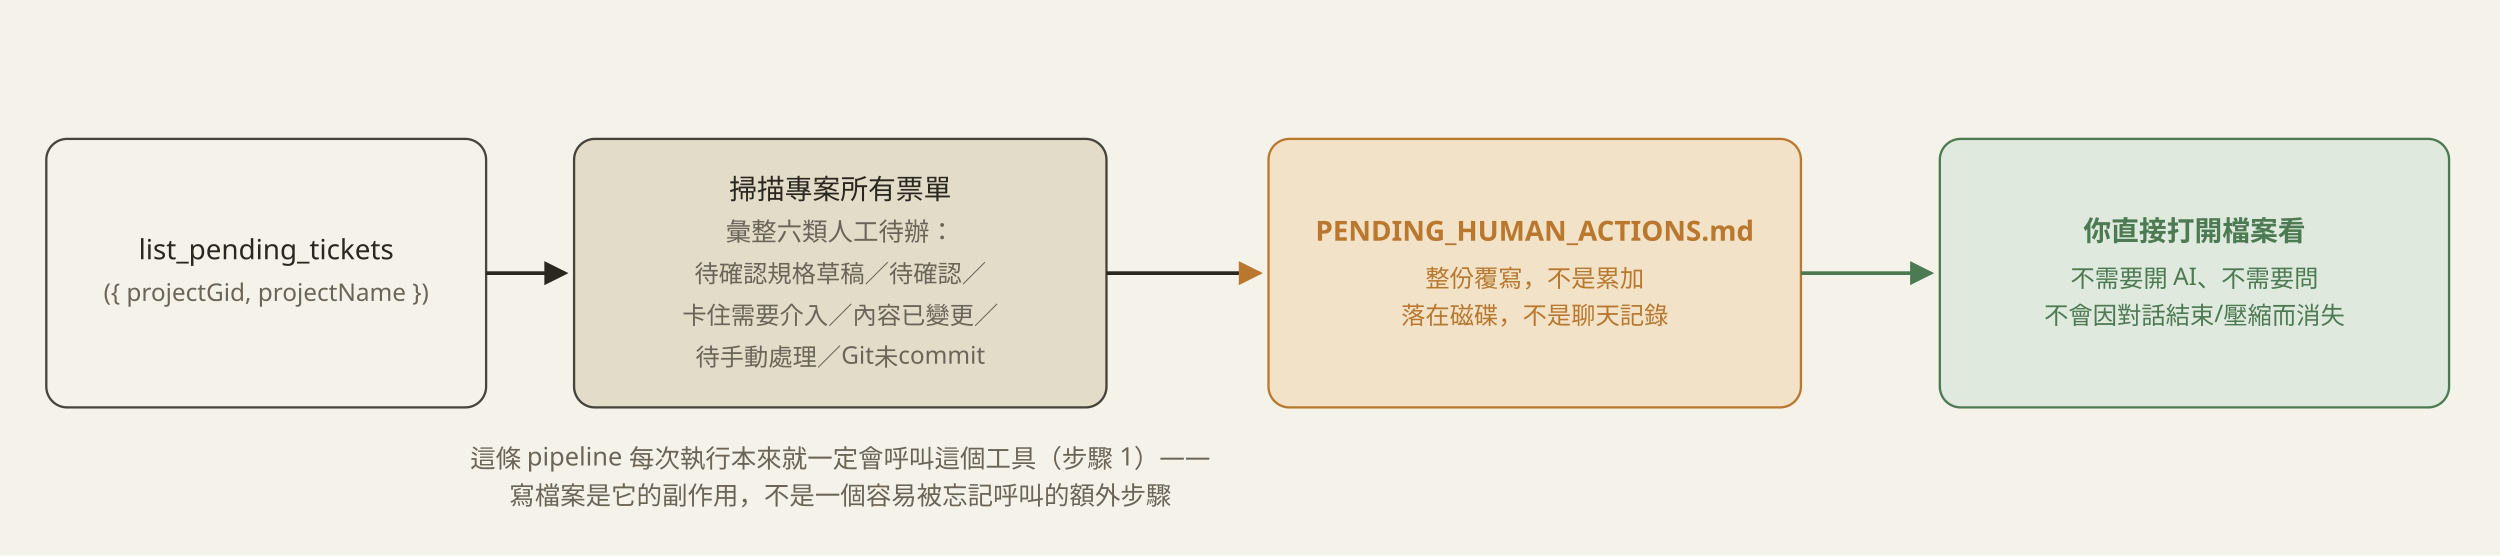
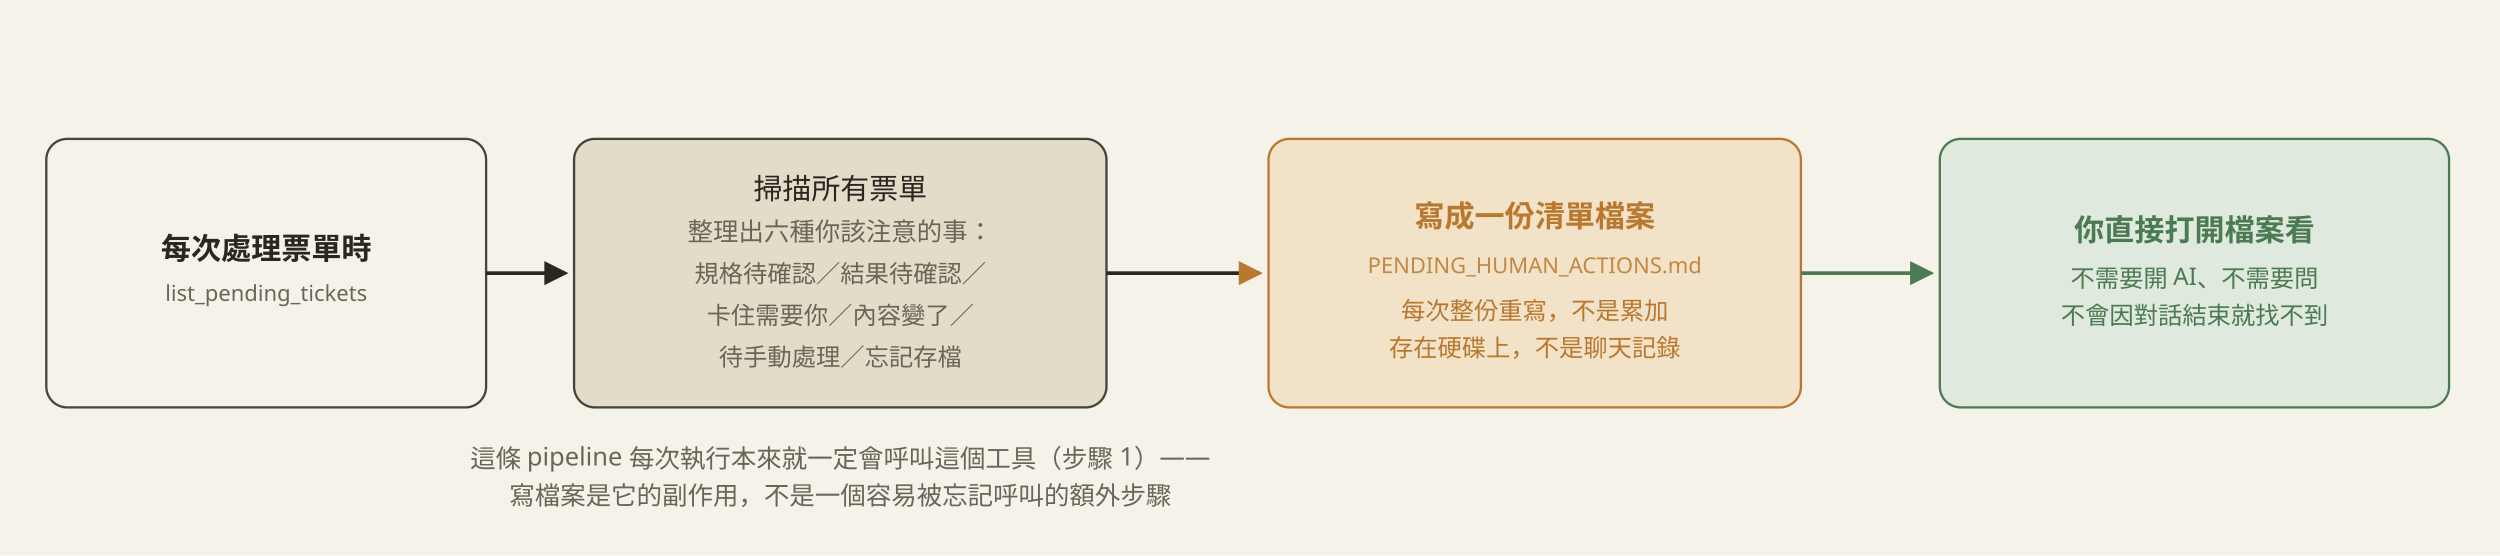
<svg xmlns="http://www.w3.org/2000/svg" viewBox="0 0 1080 240" role="img" aria-label="待人工處理清單持久化機制：呼叫 list_pending_tickets 並帶上 projectName 時，會掃描這個 Asana 專案所有票單、彙整待確認規格草稿（僅 self-generated 專案）／待確認／卡住需要介入／Asana 內容已變更待重新確認／需要你手動處理的事項／Git 尚未 commit 的變更六類項目，整份覆寫進 PENDING_HUMAN_ACTIONS.md；這份檔案落在磁碟上，任何 session、甚至不開 AI 都能直接打開看，不會因為聊天記錄被清掉或壓縮就遺失">
  <defs>
    <marker id="arrowReport" viewBox="0 0 10 10" refX="8.5" refY="5" markerWidth="6.5" markerHeight="6.5" orient="auto-start-reverse">
      <path d="M0,0 L10,5 L0,10 z" fill="#2a2620" />
    </marker>
    <marker id="arrowReportWarn" viewBox="0 0 10 10" refX="8.5" refY="5" markerWidth="6.5" markerHeight="6.5" orient="auto-start-reverse">
      <path d="M0,0 L10,5 L0,10 z" fill="#b9782e" />
    </marker>
    <marker id="arrowReportGood" viewBox="0 0 10 10" refX="8.5" refY="5" markerWidth="6.5" markerHeight="6.5" orient="auto-start-reverse">
      <path d="M0,0 L10,5 L0,10 z" fill="#4c7a52" />
    </marker>
  </defs>
  <rect x="0" y="0" width="1080" height="240" fill="#f5f2ea" />
-   <g font-family="'IBM Plex Mono','Noto Sans TC',sans-serif">
+   <g font-family="'Noto Sans TC',sans-serif">
    <rect x="20" y="60" width="190" height="116" rx="9" fill="none" stroke="#2a2620" stroke-opacity="0.85" />
-     <text x="115" y="112" text-anchor="middle" font-size="12" fill="#2a2620">list_pending_tickets</text>
-     <text x="115" y="130" text-anchor="middle" font-size="10.5" fill="#6b6558">({ projectGid, projectName })</text>
+     <text x="115" y="112" text-anchor="middle" font-size="13" font-weight="700" fill="#2a2620">每次處理票單時</text>
+     <text x="115" y="130" text-anchor="middle" font-family="'IBM Plex Mono',sans-serif" font-size="9.5" fill="#6b6558">list_pending_tickets</text>
    <rect x="248" y="60" width="230" height="116" rx="9" fill="#e3dcc9" stroke="#2a2620" stroke-opacity="0.85" />
-     <text x="363" y="86" text-anchor="middle" font-family="'Noto Sans TC',sans-serif" font-size="12" fill="#2a2620">掃描專案所有票單</text>
-     <text x="363" y="104" text-anchor="middle" font-family="'Noto Sans TC',sans-serif" font-size="11" fill="#6b6558">彙整六類人工待辦：</text>
-     <text x="363" y="122" text-anchor="middle" font-family="'Noto Sans TC',sans-serif" font-size="10.5" fill="#6b6558">待確認規格草稿／待確認／</text>
-     <text x="363" y="140" text-anchor="middle" font-family="'Noto Sans TC',sans-serif" font-size="10.5" fill="#6b6558">卡住需要介入／內容已變更／</text>
-     <text x="363" y="158" text-anchor="middle" font-family="'Noto Sans TC',sans-serif" font-size="10.5" fill="#6b6558">待手動處理／Git未commit</text>
+     <text x="363" y="86" text-anchor="middle" font-size="12.5" fill="#2a2620">掃描所有票單</text>
+     <text x="363" y="104" text-anchor="middle" font-size="11" fill="#6b6558">整理出六種你該注意的事：</text>
+     <text x="363" y="122" text-anchor="middle" font-size="10.5" fill="#6b6558">規格待確認／結果待確認／</text>
+     <text x="363" y="140" text-anchor="middle" font-size="10.5" fill="#6b6558">卡住需要你／內容變了／</text>
+     <text x="363" y="158" text-anchor="middle" font-size="10.5" fill="#6b6558">待手動處理／忘記存檔</text>
    <rect x="548" y="60" width="230" height="116" rx="9" fill="#f1e2c8" stroke="#b9782e" />
-     <text x="663" y="104" text-anchor="middle" font-size="12" font-weight="700" fill="#b9782e">PENDING_HUMAN_ACTIONS.md</text>
-     <text x="663" y="124" text-anchor="middle" font-family="'Noto Sans TC',sans-serif" font-size="10.5" fill="#b9782e">整份覆寫，不是累加</text>
-     <text x="663" y="140" text-anchor="middle" font-family="'Noto Sans TC',sans-serif" font-size="10.5" fill="#b9782e">落在磁碟，不是聊天記錄</text>
+     <text x="663" y="98" text-anchor="middle" font-size="13" font-weight="700" fill="#b9782e">寫成一份清單檔案</text>
+     <text x="663" y="118" text-anchor="middle" font-family="'IBM Plex Mono',sans-serif" font-size="9.5" fill="#b9782e" opacity="0.85">PENDING_HUMAN_ACTIONS.md</text>
+     <text x="663" y="138" text-anchor="middle" font-size="10.5" fill="#b9782e">每次整份重寫，不是累加</text>
+     <text x="663" y="154" text-anchor="middle" font-size="10.5" fill="#b9782e">存在硬碟上，不是聊天記錄</text>
    <rect x="838" y="60" width="220" height="116" rx="9" fill="#dfe9dd" stroke="#4c7a52" />
-     <text x="948" y="104" text-anchor="middle" font-size="12" font-weight="700" fill="#4c7a52">你直接打開檔案看</text>
-     <text x="948" y="124" text-anchor="middle" font-family="'Noto Sans TC',sans-serif" font-size="10.5" fill="#4c7a52">不需要開 AI、不需要問</text>
-     <text x="948" y="140" text-anchor="middle" font-family="'Noto Sans TC',sans-serif" font-size="10.5" fill="#4c7a52">不會因對話結束/壓縮而消失</text>
+     <text x="948" y="104" text-anchor="middle" font-size="13" font-weight="700" fill="#4c7a52">你直接打開檔案看</text>
+     <text x="948" y="124" text-anchor="middle" font-size="10.5" fill="#4c7a52">不需要開 AI、不需要問</text>
+     <text x="948" y="140" text-anchor="middle" font-size="10.5" fill="#4c7a52">不會因對話結束就找不到</text>
  </g>
  <line x1="210" y1="118" x2="244" y2="118" stroke="#2a2620" stroke-width="1.6" marker-end="url(#arrowReport)" />
  <line x1="478" y1="118" x2="544" y2="118" stroke="#2a2620" stroke-width="1.6" marker-end="url(#arrowReportWarn)" />
  <line x1="778" y1="118" x2="834" y2="118" stroke="#4c7a52" stroke-width="1.6" marker-end="url(#arrowReportGood)" />
  <text x="363" y="202" text-anchor="middle" font-family="'Noto Sans TC',sans-serif" font-size="11" fill="#6b6558">這條 pipeline 每次執行本來就一定會呼叫這個工具（步驟 1）——</text>
  <text x="363" y="218" text-anchor="middle" font-family="'Noto Sans TC',sans-serif" font-size="11" fill="#6b6558">寫檔案是它的副作用，不是一個容易被忘記呼叫的額外步驟</text>
</svg>
